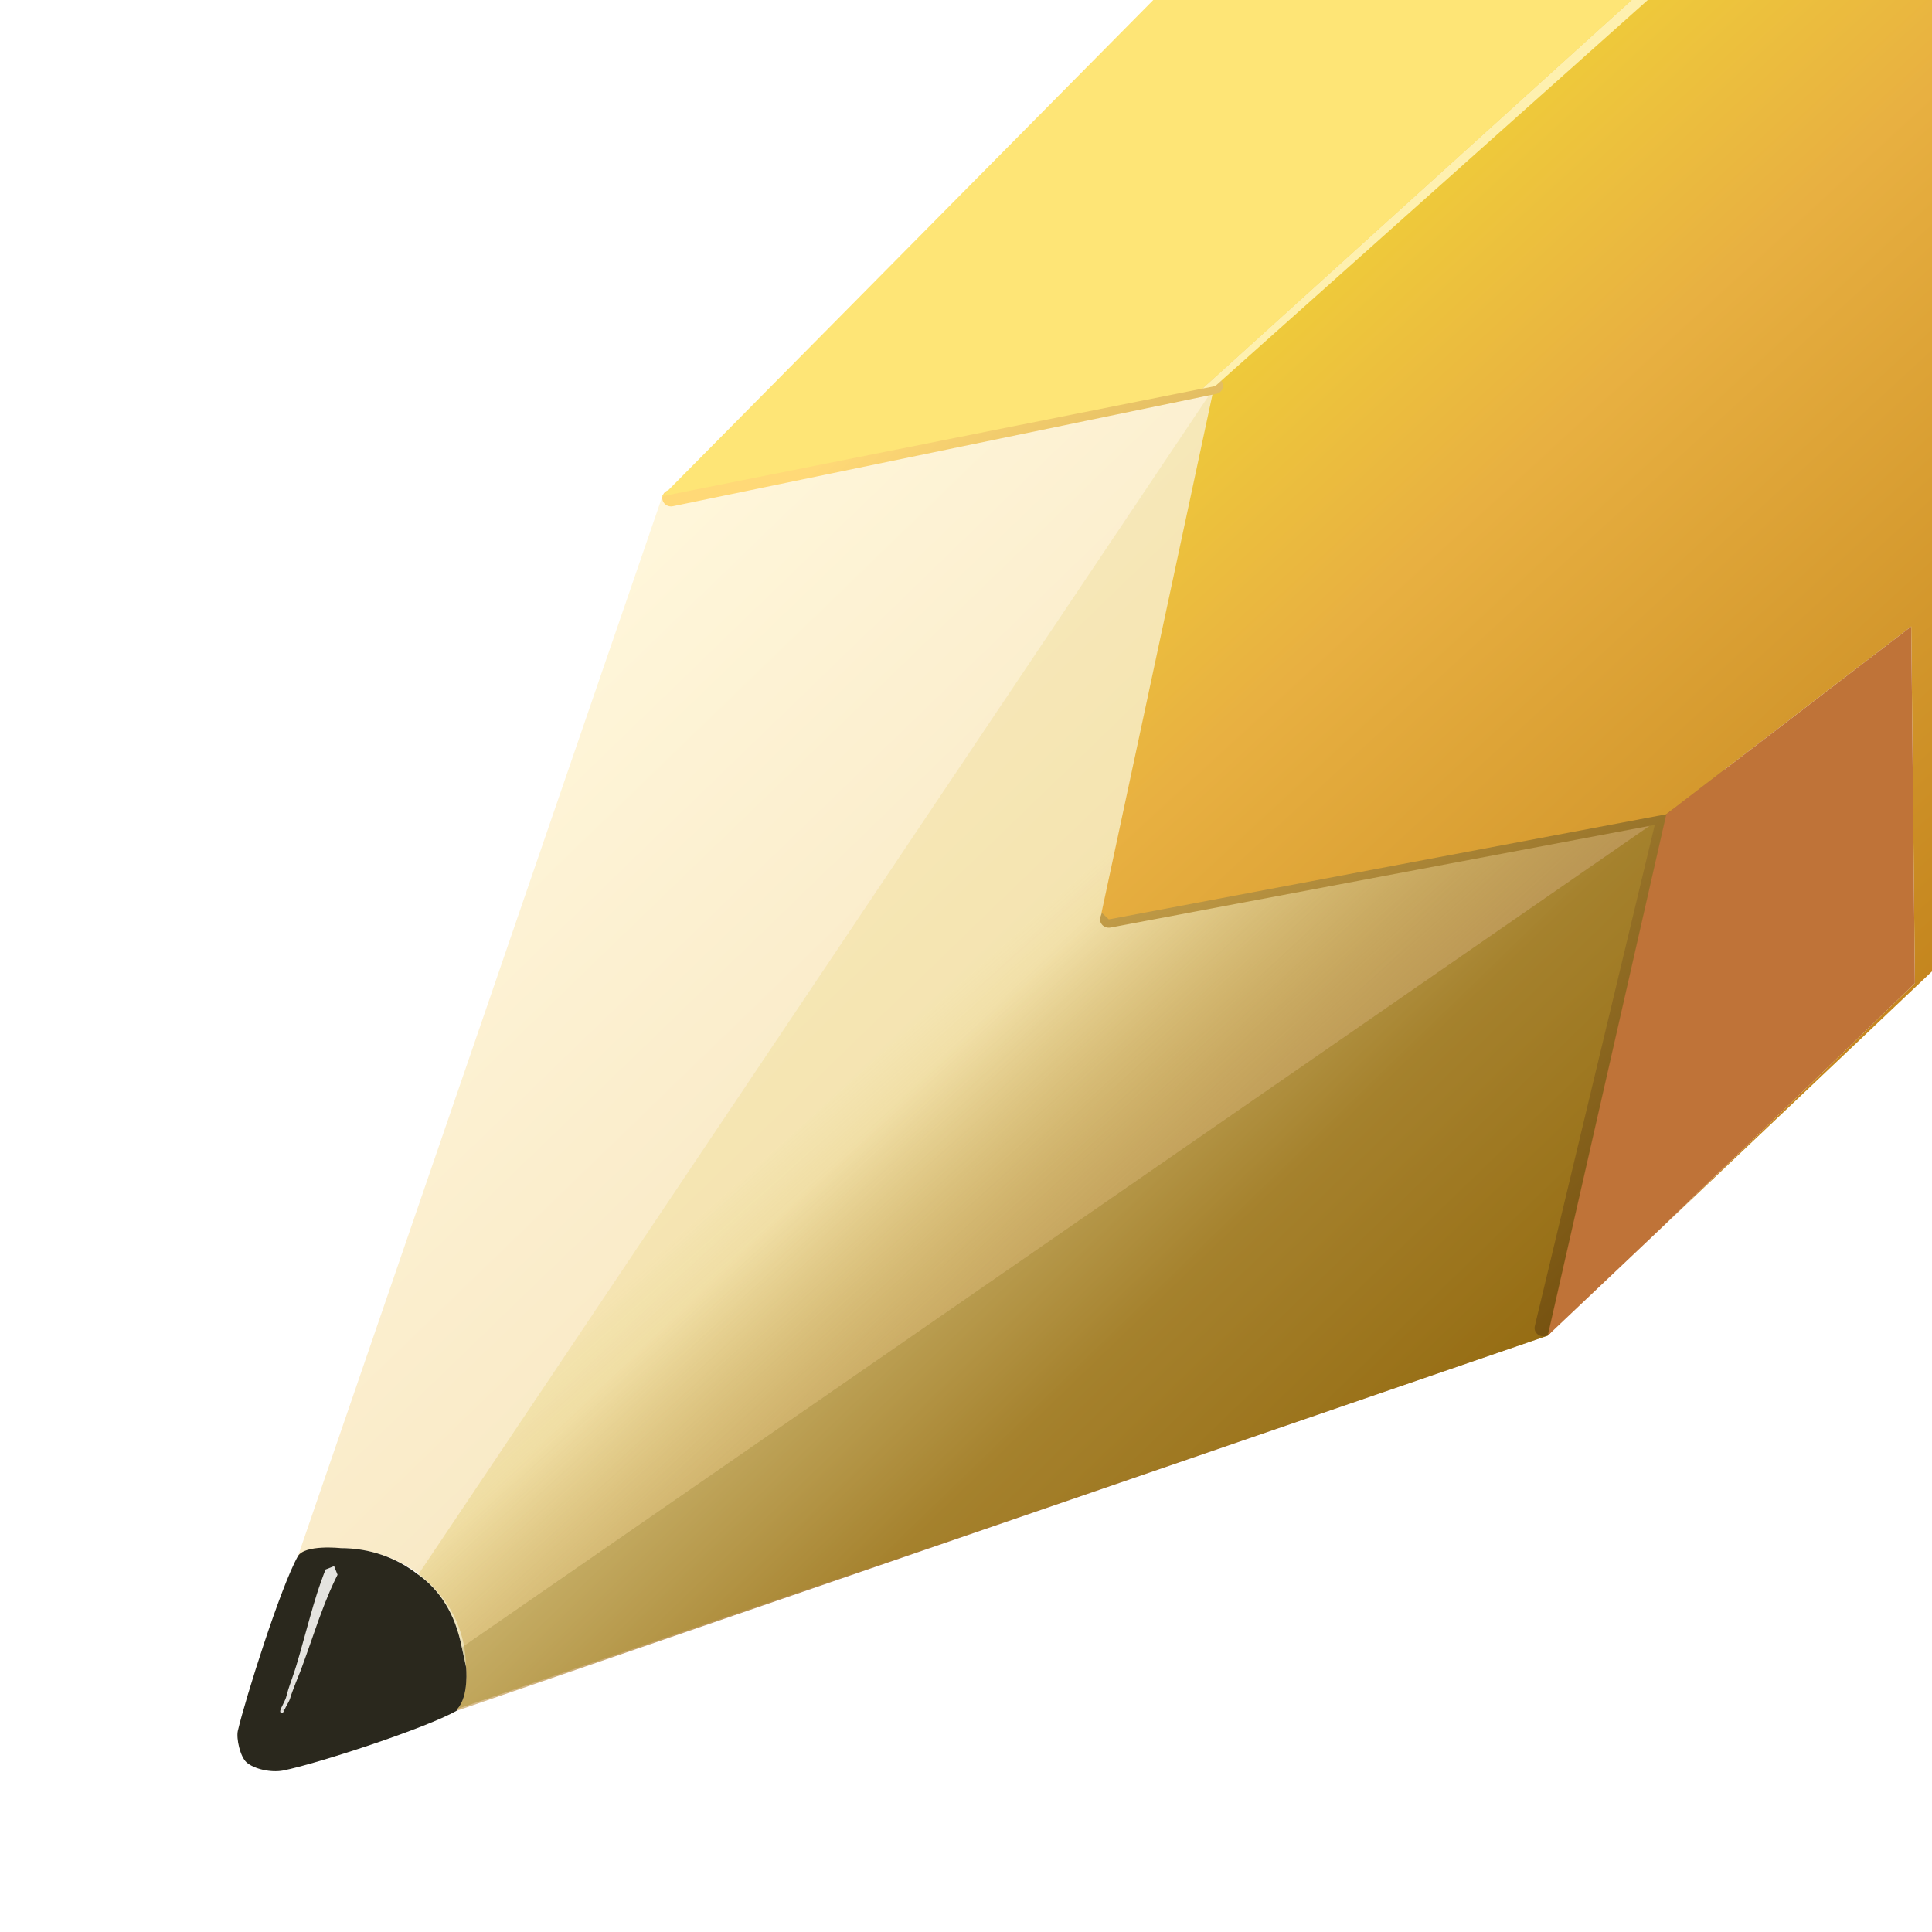
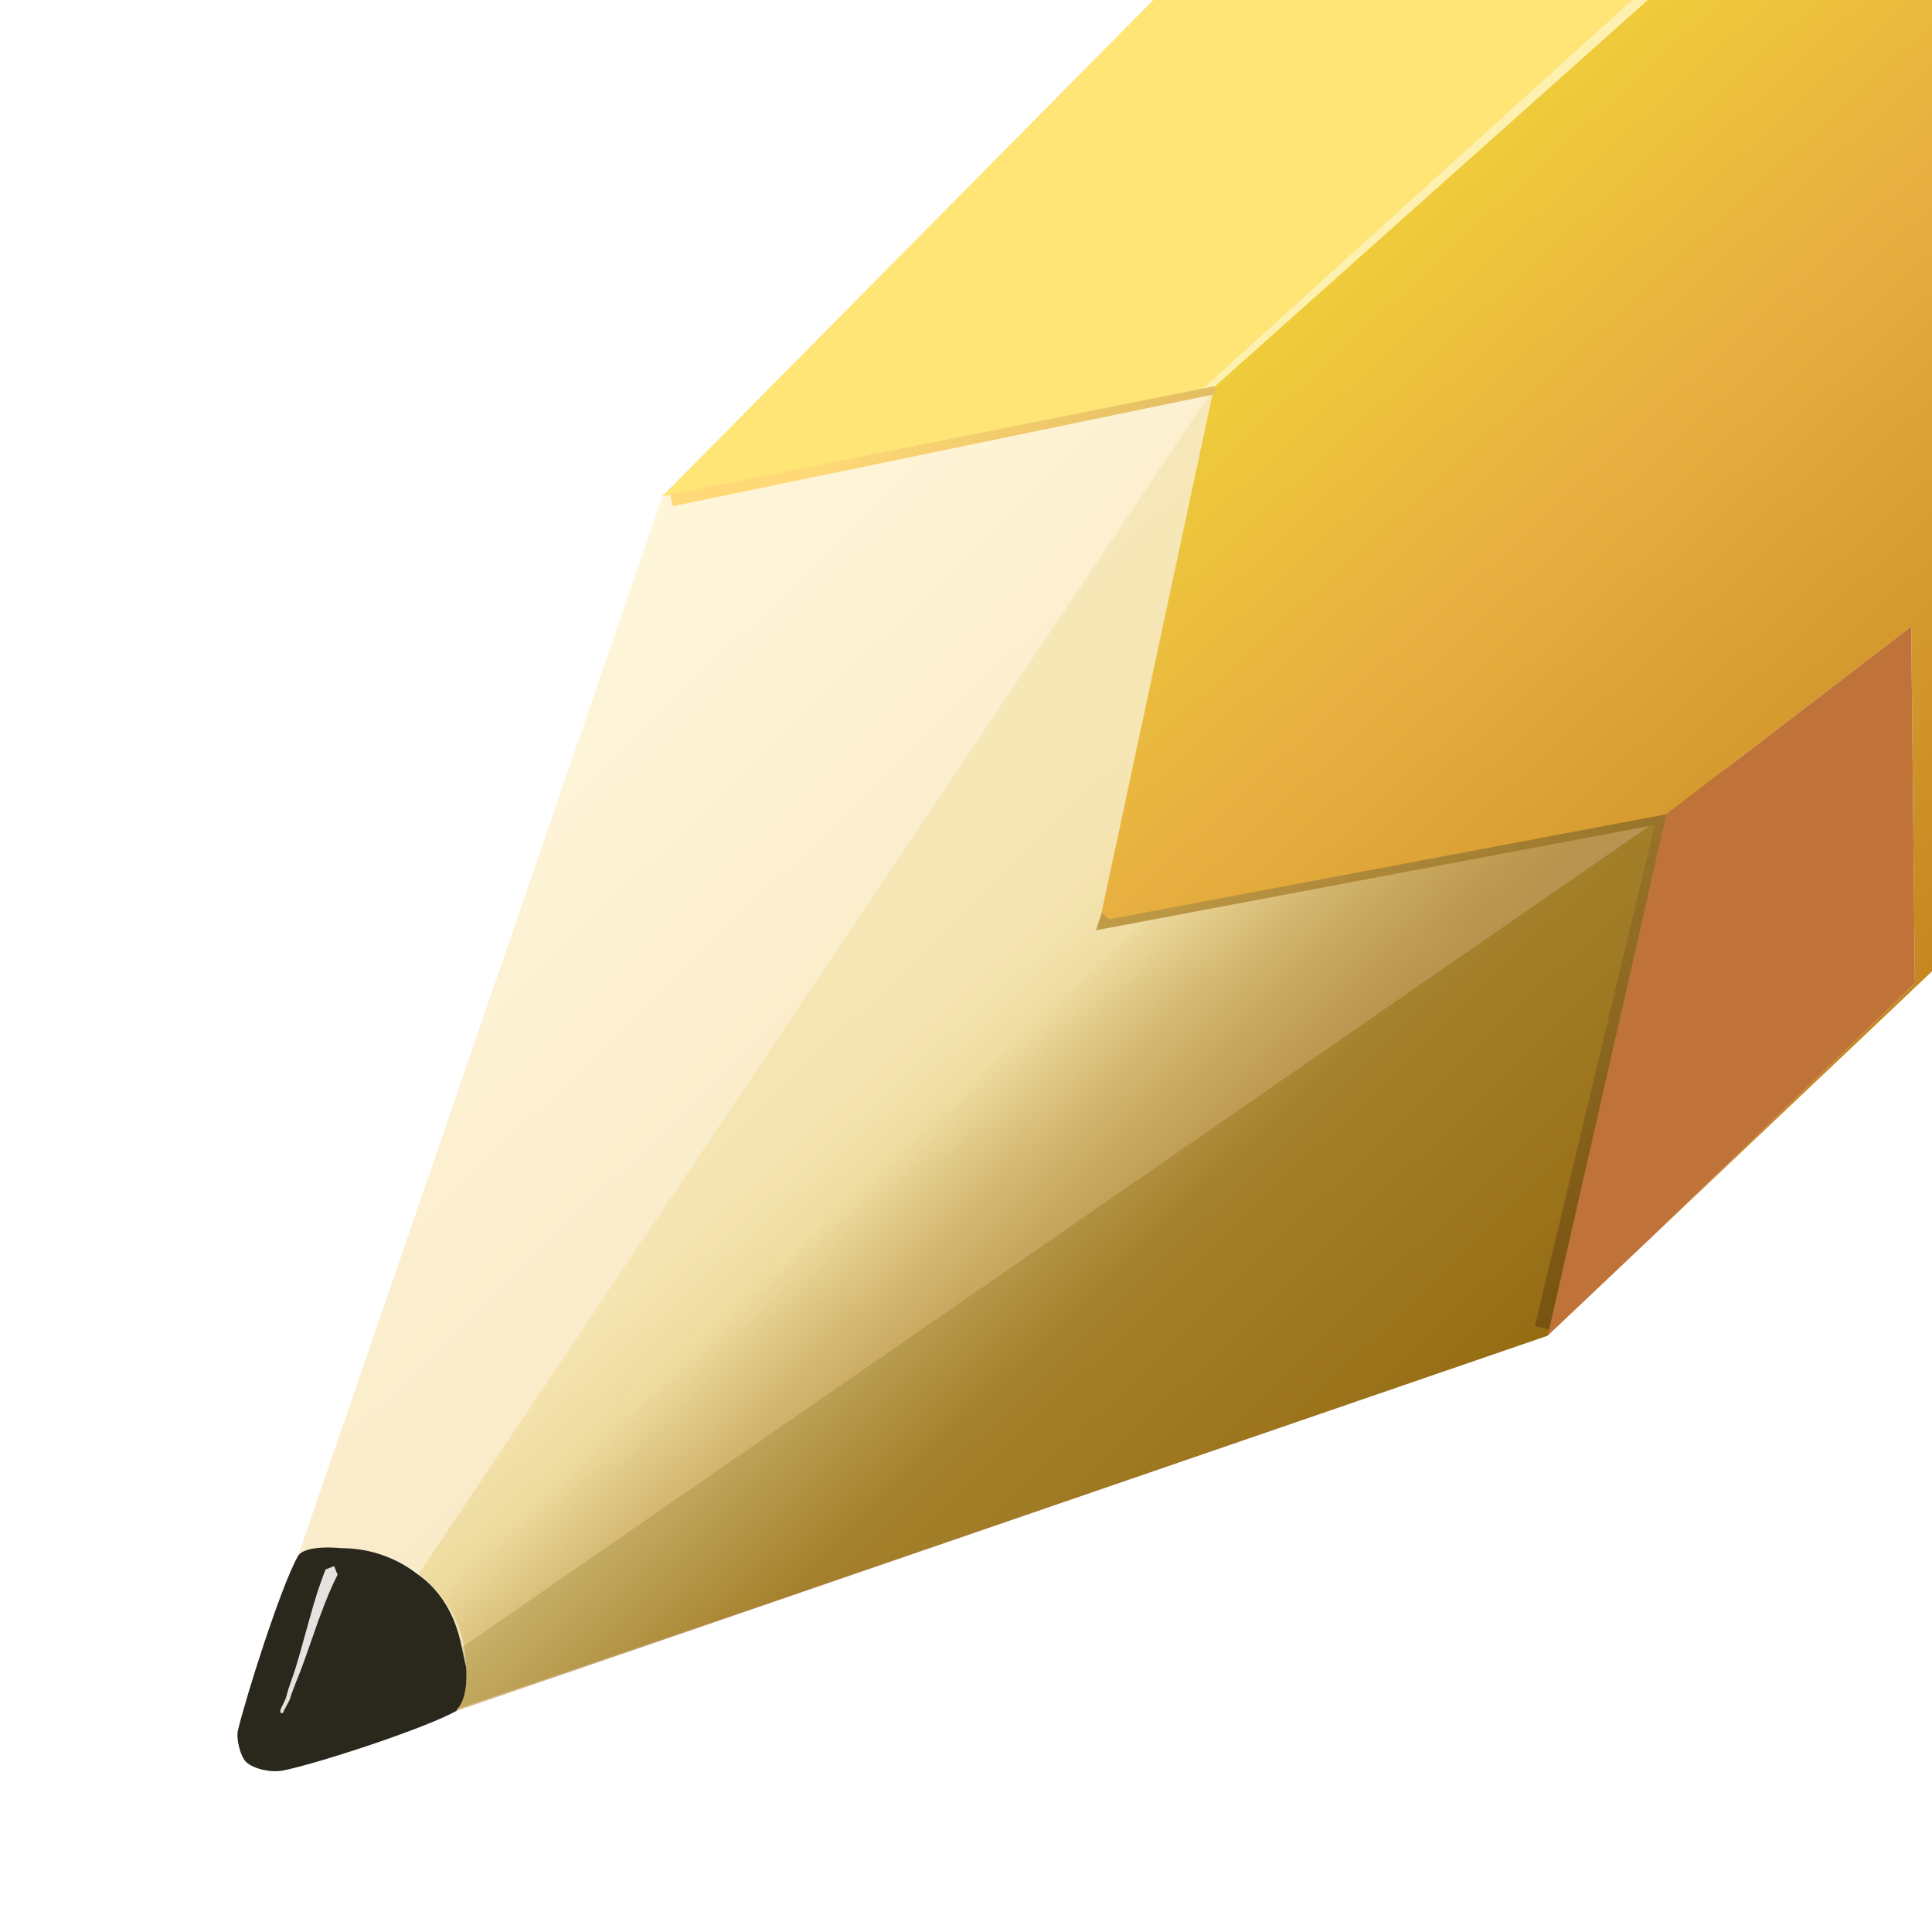
- <svg xmlns="http://www.w3.org/2000/svg" width="100%" height="100%" viewBox="0 0 24 24" version="1.1" xml:space="preserve" style="fill-rule:evenodd;clip-rule:evenodd;stroke-linecap:round;stroke-linejoin:round;stroke-miterlimit:1.414;">
+ <svg xmlns="http://www.w3.org/2000/svg" viewBox="0 0 24 24" width="100%" xml:space="preserve" version="1.1" height="100%" baseProfile="tiny">
  <g transform="matrix(1,0,0,1,-167,-121)">
    <g transform="matrix(1,0,0,1,87,121)">
      <g id="detailed">
-         <rect id="pencil_detailed" x="80" y="0" width="24" height="24" style="fill:none;" />
-         <clipPath id="_clip1">
-           <rect id="pencil_detailed1" x="80" y="0" width="24" height="24" />
-         </clipPath>
-         <g clip-path="url(#_clip1)">
+         <rect style="fill:none;" width="24" id="pencil_detailed" y="0" x="80" height="24" />
+         <g>
          <g transform="matrix(-1.41071,-1.33748,1.41071,-1.33748,192.71,145.717)">
-             <path d="M85.883,8.61L89.202,15.139C86.786,21.247 84.204,21.796 81.405,15.139L84.467,8.592L84.63,8.837C84.934,9.142 85.428,9.142 85.732,8.837L85.883,8.61Z" style="fill:url(#_Linear2);" />
+             <path style="fill:url(#_Linear2);" d="M85.883,8.61L89.202,15.139C86.786,21.247 84.204,21.796 81.405,15.139L84.467,8.592L84.63,8.837C84.934,9.142 85.428,9.142 85.732,8.837L85.883,8.61Z" />
          </g>
          <g transform="matrix(1.03702,0,0,0.983189,-4.10809,-0.0833854)">
-             <path d="M86.637,20.898L101.066,10.373L99.646,16.96L86.584,21.677C86.727,21.512 86.688,21.145 86.688,21.145L86.637,20.898Z" style="fill:rgb(159,134,23);fill-opacity:0.423;" />
+             <path style="fill:rgb(159,134,23);fill-opacity:0.423;" d="M86.637,20.898L101.066,10.373L99.646,16.96L86.584,21.677C86.727,21.512 86.688,21.145 86.688,21.145L86.637,20.898Z" />
          </g>
          <g transform="matrix(1.03702,0,0,0.983189,-4.10809,-0.0833854)">
-             <path d="M86.115,19.98L95.662,4.963L94.388,11.701L101.066,10.373L86.637,20.898C86.563,20.517 86.378,20.204 86.115,19.98Z" style="fill:url(#_Linear3);" />
+             <path style="fill:url(#_Linear3);" d="M86.115,19.98L95.662,4.963L94.388,11.701L101.066,10.373L86.637,20.898C86.563,20.517 86.378,20.204 86.115,19.98Z" />
          </g>
          <g transform="matrix(1.03702,0,0,0.983189,-4.10809,-0.0833854)">
-             <path d="M86.121,19.984C86.372,20.176 86.557,20.47 86.637,20.898L86.688,21.145C86.688,21.145 86.727,21.512 86.584,21.677L86.575,21.7C86.21,21.919 84.904,22.37 84.496,22.455C84.351,22.484 84.149,22.436 84.059,22.352C83.984,22.283 83.933,22.051 83.955,21.951C84.046,21.542 84.468,20.134 84.673,19.749C84.755,19.595 85.188,19.645 85.188,19.645C85.535,19.645 85.854,19.764 86.115,19.98L86.121,19.984Z" style="fill:rgb(42,40,29);" />
+             <path style="fill:rgb(42,40,29);" d="M86.121,19.984C86.372,20.176 86.557,20.47 86.637,20.898L86.688,21.145C86.688,21.145 86.727,21.512 86.584,21.677L86.575,21.7C86.21,21.919 84.904,22.37 84.496,22.455C84.351,22.484 84.149,22.436 84.059,22.352C83.984,22.283 83.933,22.051 83.955,21.951C84.046,21.542 84.468,20.134 84.673,19.749C84.755,19.595 85.188,19.645 85.188,19.645C85.535,19.645 85.854,19.764 86.115,19.98L86.121,19.984Z" />
          </g>
          <g transform="matrix(1.03702,0,0,0.983189,-4.10809,-0.0833854)">
-             <path d="M85.149,19.981L85.116,20.052L85.085,20.123L85.055,20.194L85.027,20.266L84.999,20.338L84.973,20.41L84.921,20.556L84.872,20.703L84.823,20.851L84.773,21L84.722,21.149L84.704,21.2L84.685,21.25L84.647,21.35L84.629,21.4L84.611,21.45L84.594,21.499L84.594,21.499L84.579,21.55L84.571,21.57L84.559,21.596L84.529,21.654L84.516,21.681L84.516,21.68L84.507,21.7L84.507,21.701L84.506,21.704L84.505,21.707L84.504,21.71L84.504,21.707L84.493,21.728L84.49,21.729L84.487,21.73L84.484,21.73L84.48,21.73L84.477,21.729L84.474,21.728L84.471,21.726C84.471,21.726 84.469,21.723 84.469,21.723L84.468,21.723L84.466,21.72L84.464,21.717L84.463,21.714L84.463,21.71L84.462,21.709L84.462,21.709L84.462,21.705L84.462,21.705L84.463,21.701L84.464,21.694L84.467,21.684L84.476,21.661L84.489,21.633L84.516,21.574L84.516,21.574L84.526,21.55L84.532,21.533L84.545,21.483L84.559,21.431L84.575,21.38L84.592,21.329L84.625,21.227L84.641,21.176L84.656,21.126L84.698,20.975L84.738,20.823L84.778,20.672L84.818,20.521L84.859,20.37L84.881,20.294L84.903,20.218L84.927,20.142L84.952,20.066L84.978,19.99L85.005,19.915L85.108,19.872L85.149,19.981ZM84.501,21.697L84.499,21.692L84.487,21.689L84.501,21.697Z" style="fill:rgb(228,227,223);" />
+             <path style="fill:rgb(228,227,223);" d="M85.149,19.981L85.116,20.052L85.085,20.123L85.055,20.194L85.027,20.266L84.999,20.338L84.973,20.41L84.921,20.556L84.872,20.703L84.823,20.851L84.773,21L84.722,21.149L84.704,21.2L84.685,21.25L84.647,21.35L84.629,21.4L84.611,21.45L84.594,21.499L84.594,21.499L84.579,21.55L84.571,21.57L84.559,21.596L84.529,21.654L84.516,21.681L84.516,21.68L84.507,21.7L84.507,21.701L84.506,21.704L84.505,21.707L84.504,21.71L84.504,21.707L84.493,21.728L84.49,21.729L84.487,21.73L84.484,21.73L84.48,21.73L84.477,21.729L84.474,21.728L84.471,21.726C84.471,21.726 84.469,21.723 84.469,21.723L84.468,21.723L84.466,21.72L84.464,21.717L84.463,21.714L84.463,21.71L84.462,21.709L84.462,21.709L84.462,21.705L84.462,21.705L84.463,21.701L84.464,21.694L84.467,21.684L84.476,21.661L84.489,21.633L84.516,21.574L84.516,21.574L84.526,21.55L84.532,21.533L84.545,21.483L84.559,21.431L84.575,21.38L84.592,21.329L84.625,21.227L84.641,21.176L84.656,21.126L84.698,20.975L84.738,20.823L84.778,20.672L84.818,20.521L84.859,20.37L84.881,20.294L84.903,20.218L84.927,20.142L84.952,20.066L84.978,19.99L85.005,19.915L85.108,19.872L85.149,19.981ZM84.501,21.697L84.499,21.692L84.487,21.689L84.501,21.697Z" />
          </g>
          <g transform="matrix(1.03702,0,0,0.983189,-4.10809,-0.0833854)">
-             <path d="M99.593,16.864L101.066,10.373" style="fill:none;stroke:url(#_Linear4);stroke-width:0.21px;" />
+             <path style="fill:none;stroke:url(#_Linear4);stroke-width:0.21px;" d="M99.593,16.864L101.066,10.373" />
          </g>
          <g transform="matrix(1.03702,0,0,0.983189,-4.10809,-0.0833854)">
-             <path d="M101.066,10.373L94.388,11.701L94.426,11.58" style="fill:none;stroke:url(#_Linear5);stroke-width:0.21px;" />
+             <path style="fill:none;stroke:url(#_Linear5);stroke-width:0.21px;" d="M101.066,10.373L94.388,11.701L94.426,11.58" />
          </g>
          <g transform="matrix(1.03702,0,0,0.983189,-4.10809,-0.0833854)">
-             <path d="M101.066,10.373L94.388,11.701L94.301,11.615L95.652,4.959L89.04,6.354L100.354,-4.96L110.96,5.646L100.924,15.683L104.044,12.508L104,8L101.066,10.373Z" style="fill:url(#_Linear6);" />
+             <path style="fill:url(#_Linear6);" d="M101.066,10.373L94.388,11.701L94.301,11.615L95.652,4.959L89.04,6.354L100.354,-4.96L110.96,5.646L100.924,15.683L104.044,12.508L104,8L101.066,10.373Z" />
          </g>
          <g transform="matrix(1.03702,0,0,0.983189,-4.10809,-0.0833854)">
-             <path d="M95.652,4.959L89.144,6.378" style="fill:none;stroke:url(#_Linear7);stroke-width:0.21px;" />
+             <path style="fill:none;stroke:url(#_Linear7);stroke-width:0.21px;" d="M95.652,4.959L89.144,6.378" />
          </g>
          <g transform="matrix(1.03702,0,0,0.983189,-4.10809,-0.0833854)">
-             <path d="M95,0L100.74,0L95.509,4.995L89.04,6.354L95,0Z" style="fill:rgb(254,229,118);" />
+             <path style="fill:rgb(254,229,118);" d="M95,0L100.74,0L95.509,4.995L89.04,6.354L95,0Z" />
          </g>
          <g transform="matrix(0.535347,0.531552,-0.674576,0.610685,65.4726,-50.8105)">
-             <path d="M81.111,20.456L81,20.604L81,12.562L81.179,12.406L81.111,20.456Z" style="fill:rgb(254,240,175);" />
+             <path style="fill:rgb(254,240,175);" d="M81.111,20.456L81,20.604L81,12.562L81.179,12.406L81.111,20.456Z" />
          </g>
          <g transform="matrix(1.03702,0,0,0.983189,-4.10809,-0.0833854)">
-             <path d="M101.066,10.373L104,8L104.044,12.508L100.924,15.683L99.646,16.96L101.066,10.373Z" style="fill:rgb(191,115,56);" />
+             <path style="fill:rgb(191,115,56);" d="M101.066,10.373L104,8L104.044,12.508L100.924,15.683L99.646,16.96L101.066,10.373Z" />
          </g>
        </g>
      </g>
    </g>
  </g>
  <defs>
-     <linearGradient id="_Linear2" x1="0" y1="0" x2="1" y2="0" gradientUnits="userSpaceOnUse" gradientTransform="matrix(7.79699,0,0,7.79699,81.2429,11.0489)">
-       <stop offset="0%" style="stop-color:rgb(142,89,14);stop-opacity:1" />
-       <stop offset="26%" style="stop-color:rgb(170,127,62);stop-opacity:1" />
-       <stop offset="53%" style="stop-color:rgb(249,234,199);stop-opacity:1" />
-       <stop offset="100%" style="stop-color:rgb(255,246,218);stop-opacity:1" />
+     <linearGradient x1="0" id="_Linear2" x2="1" gradientUnits="userSpaceOnUse" y2="0" y1="0" gradientTransform="matrix(7.79699,0,0,7.79699,81.2429,11.0489)">
+       <stop style="stop-color:rgb(142,89,14);stop-opacity:1" offset="0.0" />
+       <stop style="stop-color:rgb(170,127,62);stop-opacity:1" offset="0.3" />
+       <stop style="stop-color:rgb(249,234,199);stop-opacity:1" offset="0.5" />
+       <stop style="stop-color:rgb(255,246,218);stop-opacity:1" offset="1.0" />
    </linearGradient>
-     <linearGradient id="_Linear3" x1="0" y1="0" x2="1" y2="0" gradientUnits="userSpaceOnUse" gradientTransform="matrix(-2.82476,-3,3,-2.82476,93.8248,17)">
-       <stop offset="0%" style="stop-color:rgb(196,163,95);stop-opacity:0.616" />
-       <stop offset="100%" style="stop-color:rgb(214,186,36);stop-opacity:0.14" />
+     <linearGradient x1="0" id="_Linear3" x2="1" gradientUnits="userSpaceOnUse" y2="0" y1="0" gradientTransform="matrix(-2.82476,-3,3,-2.82476,93.8248,17)">
+       <stop style="stop-color:rgb(196,163,95);stop-opacity:0.616" offset="0.0" />
+       <stop style="stop-color:rgb(214,186,36);stop-opacity:0.14" offset="1.0" />
    </linearGradient>
-     <linearGradient id="_Linear4" x1="0" y1="0" x2="1" y2="0" gradientUnits="userSpaceOnUse" gradientTransform="matrix(-10.9602,-10,10,-10.9602,100,18)">
-       <stop offset="0%" style="stop-color:rgb(109,73,9);stop-opacity:1" />
-       <stop offset="100%" style="stop-color:rgb(255,217,119);stop-opacity:1" />
+     <linearGradient x1="0" id="_Linear4" x2="1" gradientUnits="userSpaceOnUse" y2="0" y1="0" gradientTransform="matrix(-10.9602,-10,10,-10.9602,100,18)">
+       <stop style="stop-color:rgb(109,73,9);stop-opacity:1" offset="0.0" />
+       <stop style="stop-color:rgb(255,217,119);stop-opacity:1" offset="1.0" />
    </linearGradient>
-     <linearGradient id="_Linear5" x1="0" y1="0" x2="1" y2="0" gradientUnits="userSpaceOnUse" gradientTransform="matrix(-10.9602,-10,10,-10.9602,100,18)">
-       <stop offset="0%" style="stop-color:rgb(109,73,9);stop-opacity:1" />
-       <stop offset="100%" style="stop-color:rgb(255,217,119);stop-opacity:1" />
+     <linearGradient x1="0" id="_Linear5" x2="1" gradientUnits="userSpaceOnUse" y2="0" y1="0" gradientTransform="matrix(-10.9602,-10,10,-10.9602,100,18)">
+       <stop style="stop-color:rgb(109,73,9);stop-opacity:1" offset="0.0" />
+       <stop style="stop-color:rgb(255,217,119);stop-opacity:1" offset="1.0" />
    </linearGradient>
-     <linearGradient id="_Linear6" x1="0" y1="0" x2="1" y2="0" gradientUnits="userSpaceOnUse" gradientTransform="matrix(13,13,-13,13,92,1)">
-       <stop offset="0%" style="stop-color:rgb(249,243,49);stop-opacity:1" />
-       <stop offset="47%" style="stop-color:rgb(232,176,65);stop-opacity:1" />
-       <stop offset="100%" style="stop-color:rgb(189,125,23);stop-opacity:1" />
+     <linearGradient x1="0" id="_Linear6" x2="1" gradientUnits="userSpaceOnUse" y2="0" y1="0" gradientTransform="matrix(13,13,-13,13,92,1)">
+       <stop style="stop-color:rgb(249,243,49);stop-opacity:1" offset="0.0" />
+       <stop style="stop-color:rgb(232,176,65);stop-opacity:1" offset="0.5" />
+       <stop style="stop-color:rgb(189,125,23);stop-opacity:1" offset="1.0" />
    </linearGradient>
-     <linearGradient id="_Linear7" x1="0" y1="0" x2="1" y2="0" gradientUnits="userSpaceOnUse" gradientTransform="matrix(-10.9602,-10,10,-10.9602,100,18)">
-       <stop offset="0%" style="stop-color:rgb(109,73,9);stop-opacity:1" />
-       <stop offset="100%" style="stop-color:rgb(255,217,119);stop-opacity:1" />
+     <linearGradient x1="0" id="_Linear7" x2="1" gradientUnits="userSpaceOnUse" y2="0" y1="0" gradientTransform="matrix(-10.9602,-10,10,-10.9602,100,18)">
+       <stop style="stop-color:rgb(109,73,9);stop-opacity:1" offset="0.0" />
+       <stop style="stop-color:rgb(255,217,119);stop-opacity:1" offset="1.0" />
    </linearGradient>
  </defs>
</svg>
